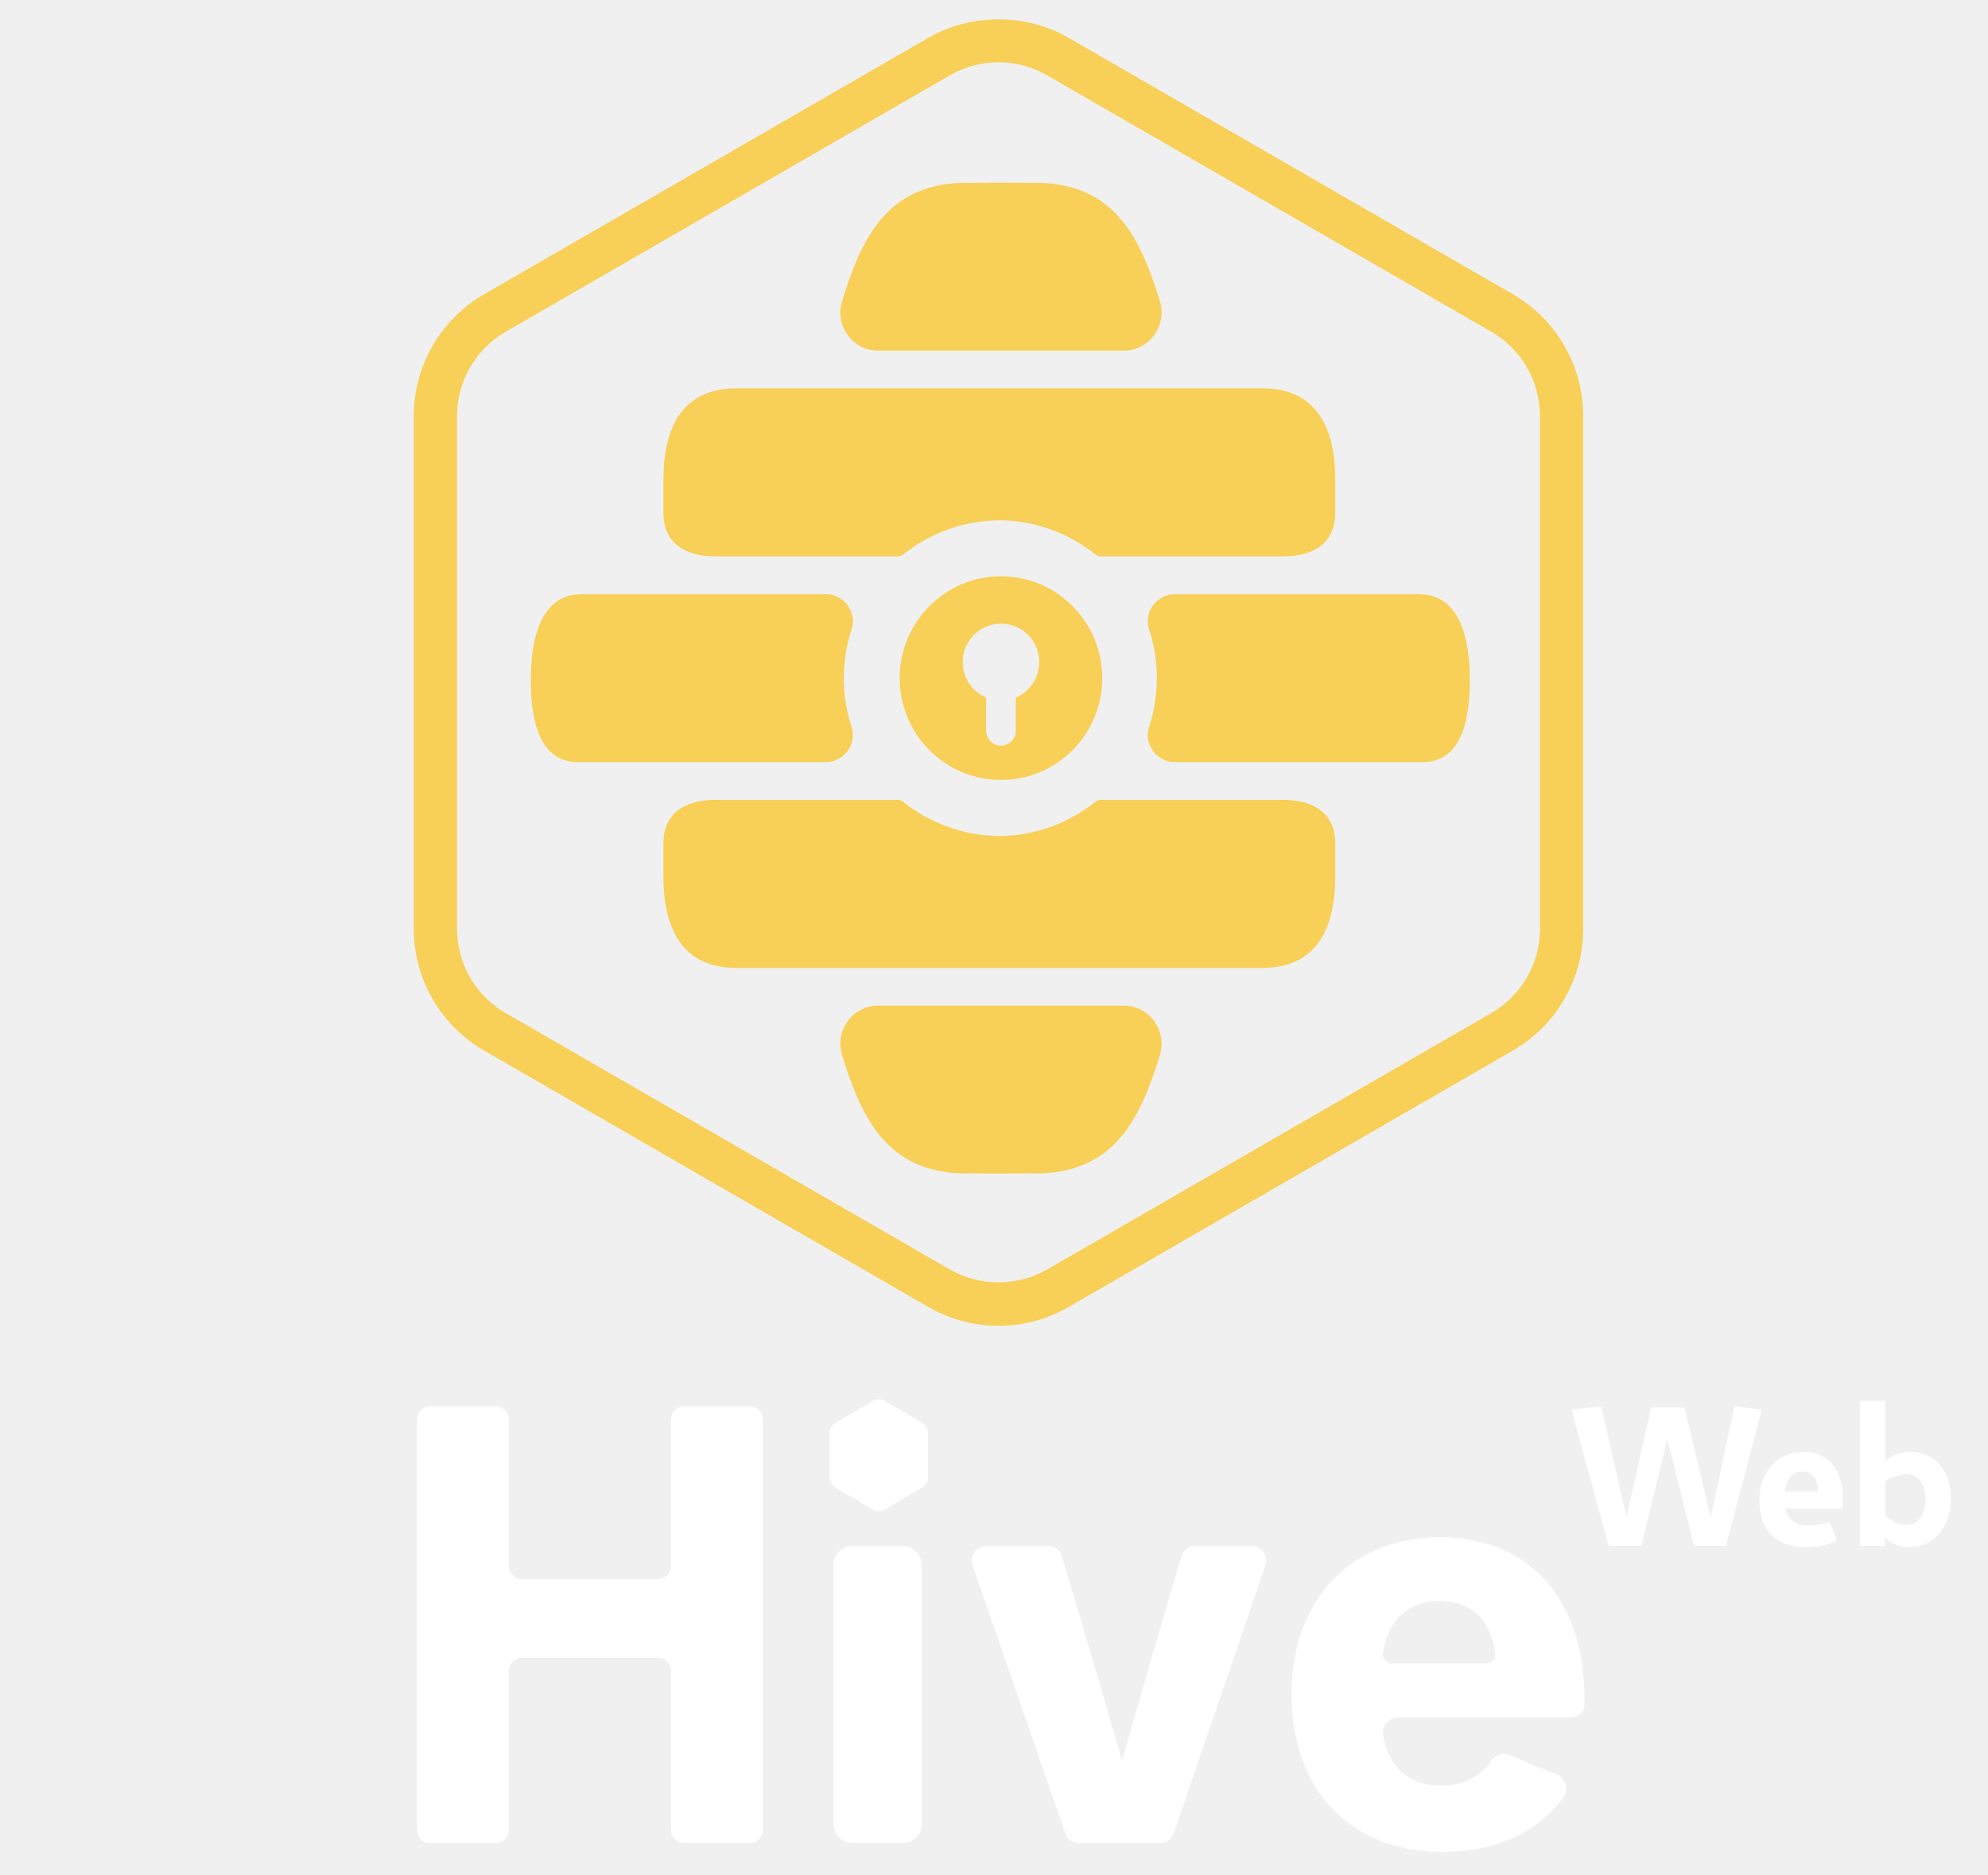
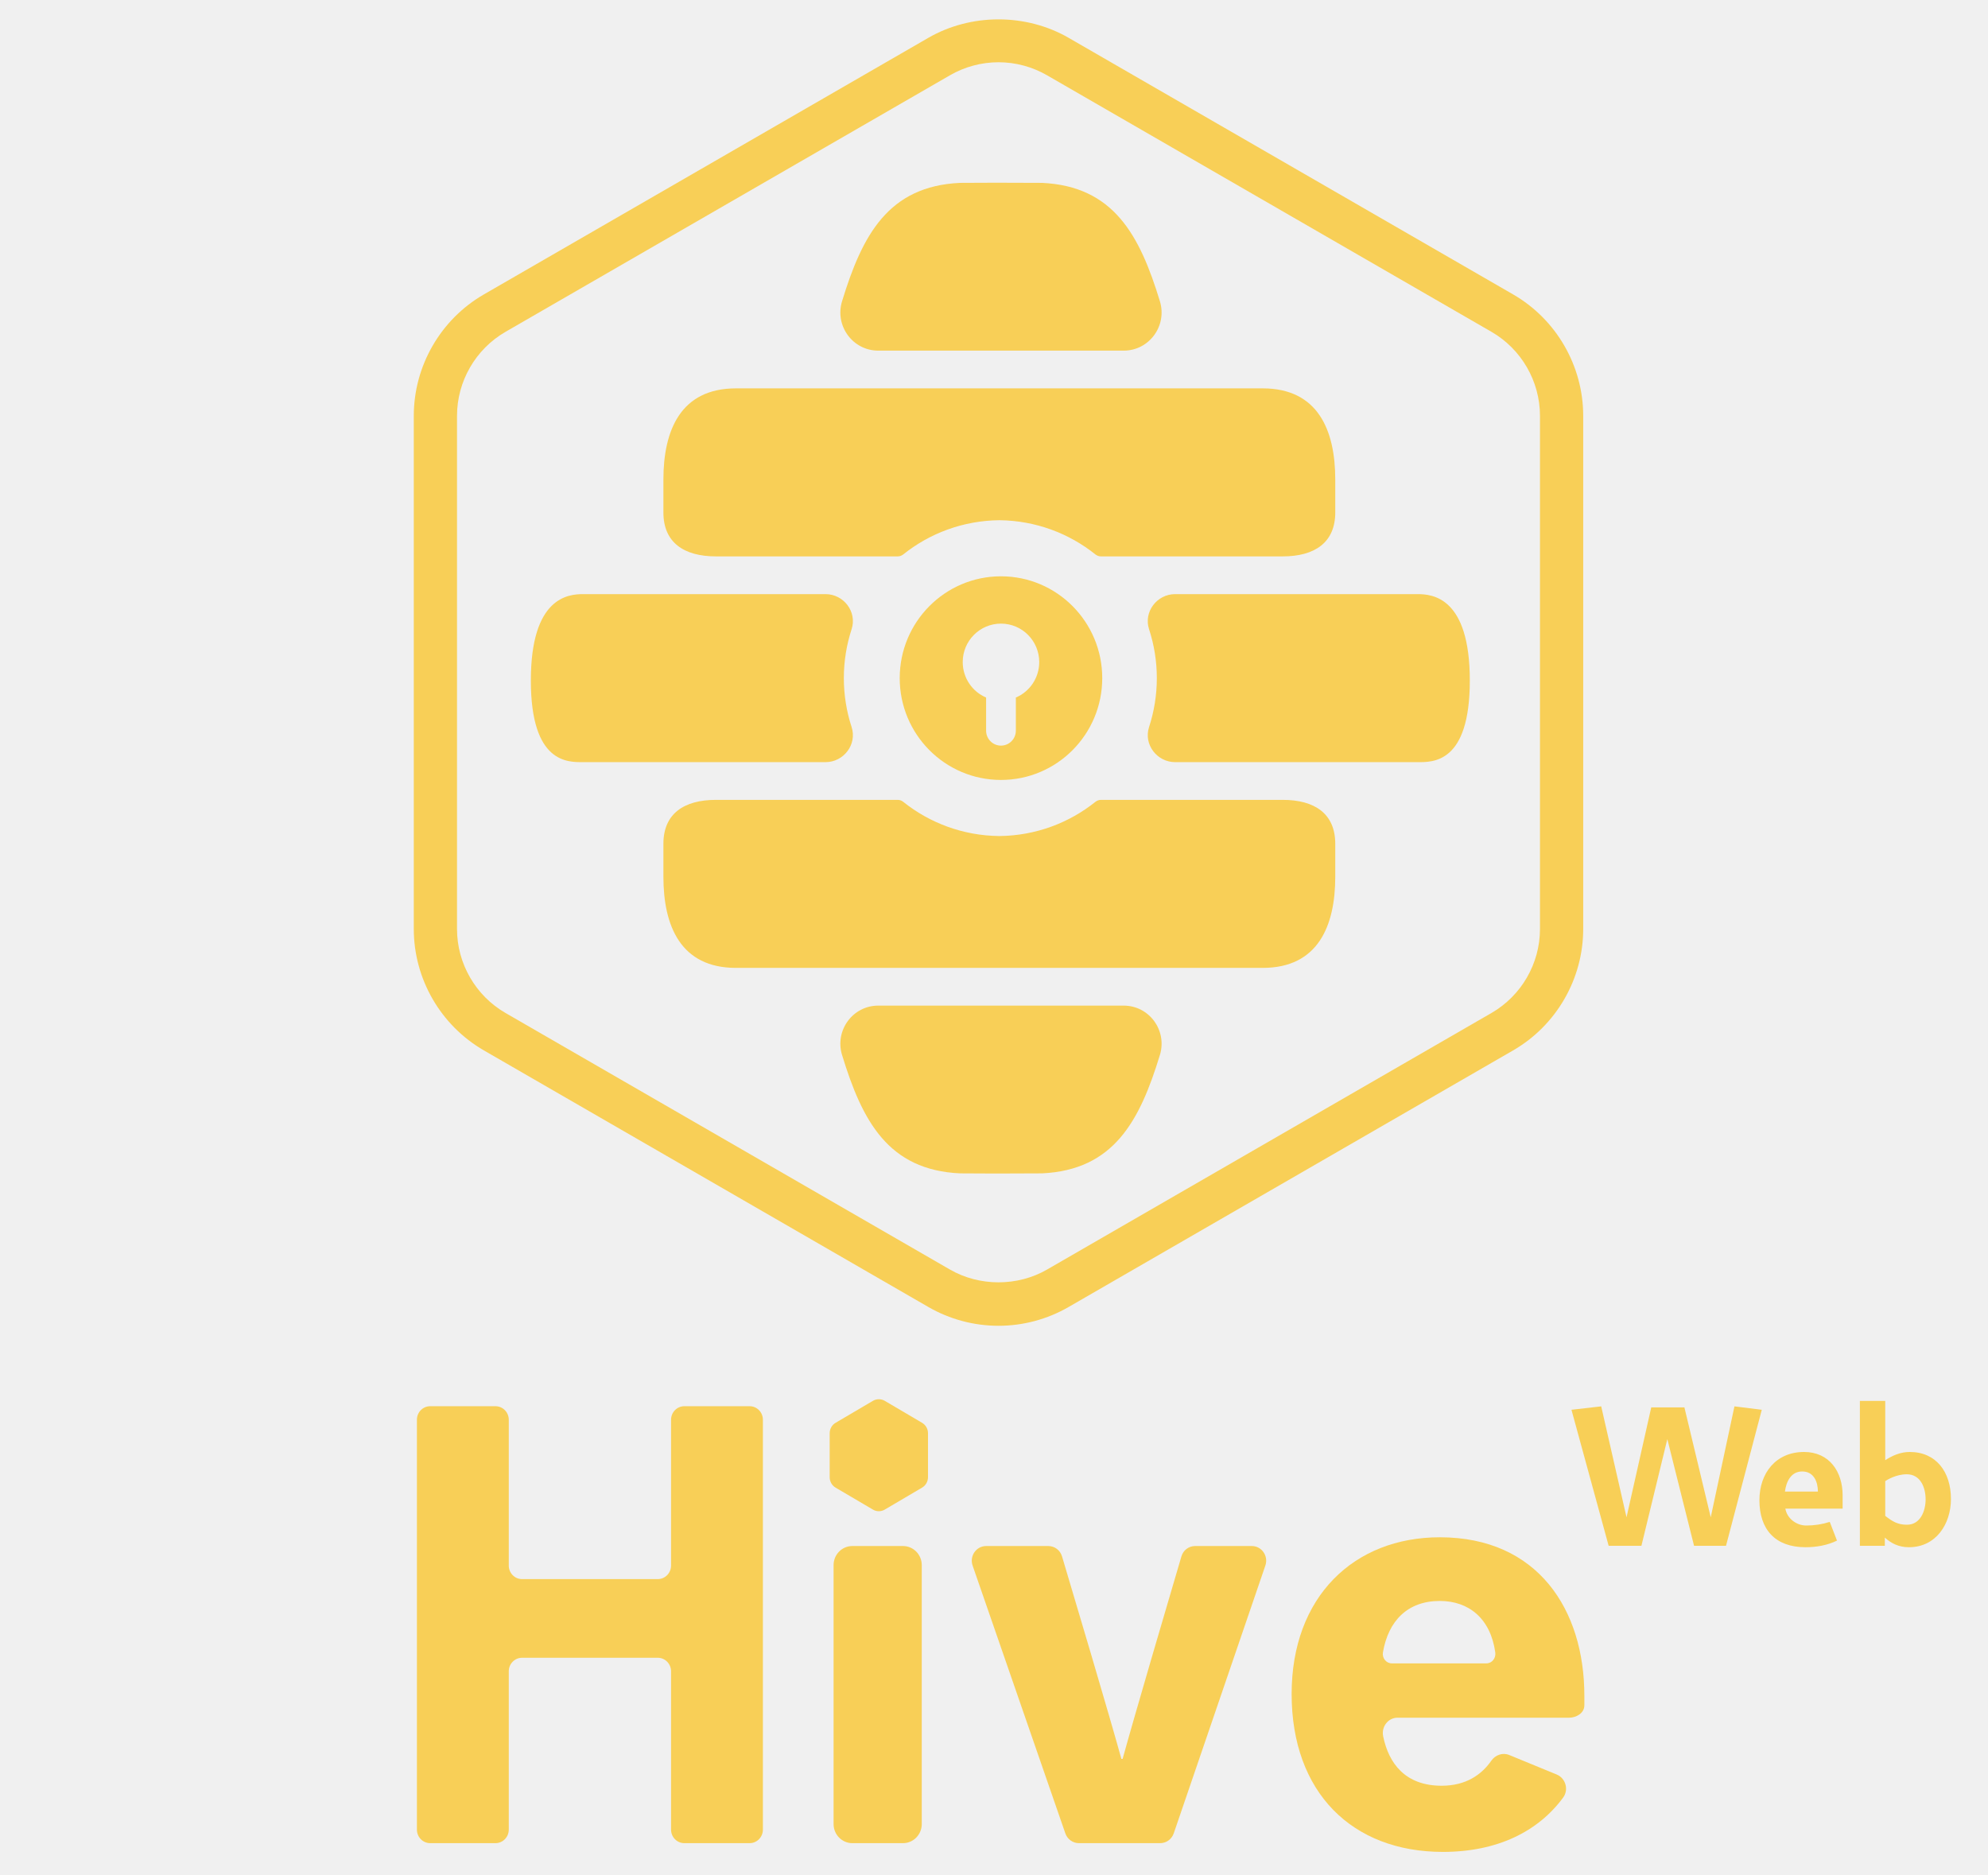
<svg xmlns="http://www.w3.org/2000/svg" width="105px" height="99px" viewBox="0 0 105 99" version="1.1">
-   <description>Created with ${EXECUTABLE_NAME}.</description>
  <defs />
  <g id="branding" stroke="none" stroke-width="1" fill="none" fill-rule="evenodd">
-     <g id="logo-stack">
-       <g id="logotype" transform="translate(22, 74)" fill="#FFFFFF">
+     <g id="logo-stack" fill="#F8CF57">
+       <g id="logotype" transform="translate(22, 74)">
        <path d="M0.721,0.275 L4.17,0.275 C4.557,0.275 4.872,0.595 4.872,0.99 L4.872,8.692 C4.872,9.087 5.186,9.407 5.573,9.407 L12.741,9.407 C13.129,9.407 13.443,9.087 13.443,8.692 L13.443,0.99 C13.443,0.595 13.757,0.275 14.144,0.275 L17.593,0.275 C17.98,0.275 18.294,0.595 18.294,0.99 L18.294,22.639 C18.294,23.034 17.98,23.354 17.593,23.354 L14.144,23.354 C13.757,23.354 13.443,23.034 13.443,22.639 L13.443,14.277 C13.443,13.882 13.129,13.562 12.741,13.562 L5.573,13.562 C5.186,13.562 4.872,13.882 4.872,14.277 L4.872,22.639 C4.872,23.034 4.557,23.354 4.17,23.354 L0.721,23.354 C0.334,23.354 0.02,23.034 0.02,22.639 L0.02,0.99 C0.02,0.595 0.334,0.275 0.721,0.275" id="Fill-9" />
        <path d="M23.017,7.66 L25.694,7.66 C26.241,7.66 26.685,8.112 26.685,8.669 L26.685,22.345 C26.685,22.902 26.241,23.354 25.694,23.354 L23.017,23.354 C22.47,23.354 22.027,22.902 22.027,22.345 L22.027,8.669 C22.027,8.112 22.47,7.66 23.017,7.66" id="Fill-10" />
        <path d="M33.366,7.66 C33.701,7.66 33.994,7.878 34.092,8.204 C34.666,10.128 36.597,16.611 37.228,18.903 L37.293,18.903 C37.923,16.612 39.83,10.133 40.399,8.207 C40.495,7.879 40.789,7.66 41.125,7.66 L44.116,7.66 C44.639,7.66 45.005,8.186 44.833,8.689 L39.994,22.835 C39.887,23.146 39.599,23.354 39.276,23.354 L34.984,23.354 C34.662,23.354 34.375,23.147 34.268,22.837 L29.37,8.692 C29.196,8.188 29.562,7.66 30.086,7.66 L33.366,7.66 Z" id="Fill-11" />
        <path d="M54.047,7.198 C49.519,7.198 46.22,10.331 46.22,15.474 C46.22,20.683 49.422,23.816 54.209,23.816 C57.078,23.816 59.238,22.743 60.561,20.945 C60.867,20.529 60.694,19.923 60.219,19.728 L57.711,18.697 C57.364,18.555 56.98,18.693 56.763,19.004 C56.256,19.73 55.438,20.321 54.144,20.321 C52.215,20.321 51.344,19.132 51.054,17.708 C50.952,17.204 51.314,16.727 51.818,16.727 L60.892,16.727 C61.213,16.727 61.681,16.516 61.681,16.069 L61.681,15.573 C61.681,11.023 59.222,7.198 54.047,7.198 L54.047,7.198 Z M56.505,13.858 L51.513,13.858 C51.212,13.858 50.991,13.576 51.043,13.275 C51.324,11.625 52.333,10.561 54.047,10.561 C55.574,10.561 56.728,11.485 56.976,13.283 C57.017,13.583 56.802,13.858 56.505,13.858 L56.505,13.858 Z" id="Fill-12" />
        <path d="M24.417,5.821 C24.308,5.821 24.2,5.792 24.106,5.736 L22.132,4.575 C21.94,4.462 21.821,4.251 21.821,4.025 L21.821,1.701 C21.821,1.475 21.94,1.265 22.132,1.152 L24.106,-0.01 C24.295,-0.121 24.54,-0.121 24.729,-0.01 L26.702,1.152 C26.895,1.265 27.014,1.475 27.014,1.701 L27.014,4.025 C27.014,4.251 26.895,4.462 26.702,4.575 L24.729,5.736 C24.634,5.792 24.527,5.821 24.417,5.821" id="Fill-13" />
        <path d="M71.052,0.463 L69.608,0.283 L68.356,6.142 L66.965,0.336 L65.214,0.336 L63.908,6.142 L62.571,0.283 L61,0.463 L62.964,7.649 L64.694,7.649 L66.063,2.013 L67.475,7.649 L69.162,7.649 L71.052,0.463 Z M75.322,5.685 L75.322,4.985 C75.322,3.732 74.621,2.692 73.284,2.692 C71.798,2.692 70.927,3.807 70.927,5.24 C70.927,6.789 71.766,7.723 73.358,7.723 C73.92,7.723 74.504,7.628 75.024,7.373 L74.642,6.386 C74.239,6.513 73.825,6.577 73.4,6.577 C72.891,6.577 72.392,6.216 72.296,5.685 L75.322,5.685 Z M74.016,4.783 L72.275,4.783 C72.339,4.295 72.572,3.722 73.188,3.722 C73.804,3.722 74.016,4.274 74.016,4.783 Z M81.043,5.176 C81.043,3.743 80.257,2.692 78.867,2.692 C78.389,2.692 77.964,2.873 77.572,3.127 L77.572,-0.004 L76.234,-0.004 L76.234,7.649 L77.551,7.649 L77.551,7.214 C77.88,7.511 78.272,7.723 78.824,7.723 C80.257,7.723 81.043,6.492 81.043,5.176 Z M79.705,5.197 C79.705,5.792 79.44,6.535 78.718,6.535 C78.251,6.535 77.964,6.375 77.572,6.067 L77.572,4.231 C77.667,4.168 78.145,3.87 78.707,3.87 C79.429,3.87 79.705,4.56 79.705,5.197 Z" id="Web" />
      </g>
-       <g id="logo" transform="translate(22, 1)" fill="#F8CF57">
+       <g id="logo" transform="translate(22, 1)">
        <path d="M30.738,69.027 C29.439,69.027 28.159,68.684 27.034,68.035 L3.558,54.482 C1.274,53.163 -0.145,50.706 -0.145,48.069 L-0.145,20.964 C-0.145,18.326 1.274,15.868 3.558,14.55 L27.034,0.997 C29.283,-0.301 32.193,-0.301 34.44,0.997 L57.917,14.55 C60.201,15.868 61.62,18.326 61.62,20.964 L61.62,48.069 C61.62,50.706 60.201,53.163 57.917,54.482 L34.44,68.035 C33.317,68.684 32.036,69.027 30.738,69.027 L30.738,69.027 Z M30.738,2.288 C29.84,2.288 28.954,2.526 28.176,2.975 L4.7,16.527 C3.12,17.439 2.138,19.14 2.138,20.964 L2.138,48.069 C2.138,49.893 3.12,51.593 4.7,52.505 L28.176,66.058 C29.732,66.956 31.744,66.956 33.299,66.058 L56.775,52.505 C58.355,51.593 59.337,49.893 59.337,48.069 L59.337,20.964 C59.337,19.14 58.355,17.439 56.775,16.527 L33.299,2.975 C32.521,2.526 31.635,2.288 30.738,2.288 L30.738,2.288 Z" id="Fill-1" />
        <path d="M44.692,19.513 L16.872,19.513 C13.953,19.513 13.039,21.725 13.039,24.328 L13.039,26.07 C13.039,27.652 14.119,28.388 15.816,28.388 L25.414,28.388 C25.521,28.388 25.624,28.351 25.707,28.284 C27.103,27.168 28.865,26.498 30.782,26.477 C32.699,26.498 34.461,27.168 35.856,28.284 C35.94,28.351 36.043,28.388 36.15,28.388 L45.748,28.388 C47.445,28.388 48.524,27.652 48.524,26.07 L48.524,24.328 C48.524,21.725 47.611,19.513 44.692,19.513" id="Fill-2" />
        <path d="M44.692,50.123 L16.872,50.123 C13.953,50.123 13.039,47.912 13.039,45.309 L13.039,43.567 C13.039,41.984 14.119,41.248 15.816,41.248 L25.414,41.248 C25.521,41.248 25.624,41.286 25.707,41.353 C27.103,42.469 28.865,43.139 30.782,43.159 C32.699,43.139 34.461,42.469 35.856,41.353 C35.94,41.286 36.043,41.248 36.15,41.248 L45.748,41.248 C47.445,41.248 48.524,41.984 48.524,43.567 L48.524,45.309 C48.524,47.912 47.611,50.123 44.692,50.123" id="Fill-3" />
        <path d="M22.569,34.818 C22.569,33.916 22.714,33.049 22.979,32.236 C23.279,31.318 22.562,30.381 21.601,30.381 L8.799,30.381 C8.006,30.381 6.038,30.551 6.038,34.946 C6.038,39.342 8.006,39.256 8.799,39.256 L21.601,39.256 C22.562,39.256 23.279,38.318 22.979,37.401 C22.714,36.588 22.569,35.721 22.569,34.818" id="Fill-4" />
        <path d="M39.1,34.818 C39.1,33.916 38.955,33.049 38.69,32.236 C38.39,31.318 39.107,30.381 40.068,30.381 L52.87,30.381 C53.664,30.381 55.631,30.551 55.631,34.946 C55.631,39.342 53.664,39.256 52.87,39.256 L40.068,39.256 C39.107,39.256 38.39,38.318 38.69,37.401 C38.955,36.588 39.1,35.721 39.1,34.818" id="Fill-5" />
        <path d="M30.868,29.44 C27.914,29.44 25.52,31.848 25.52,34.818 C25.52,37.789 27.914,40.196 30.868,40.196 C33.823,40.196 36.217,37.789 36.217,34.818 C36.217,31.848 33.823,29.44 30.868,29.44 L30.868,29.44 Z M31.654,35.843 L31.654,37.593 C31.654,38.029 31.303,38.383 30.868,38.383 C30.434,38.383 30.083,38.029 30.083,37.593 L30.083,35.843 C29.357,35.535 28.848,34.812 28.848,33.97 C28.848,32.848 29.752,31.939 30.868,31.939 C31.984,31.939 32.889,32.848 32.889,33.97 C32.889,34.812 32.38,35.535 31.654,35.843 L31.654,35.843 Z" id="Fill-6" />
        <path d="M37.352,52.116 L24.385,52.116 C23.039,52.116 22.08,53.428 22.474,54.721 C23.542,58.22 24.915,60.798 28.7,60.976 C28.765,60.98 29.554,60.982 30.397,60.984 L30.397,60.984 C30.473,60.984 30.557,60.984 30.639,60.984 C30.716,60.984 30.792,60.984 30.868,60.984 L30.868,60.984 C31.823,60.982 32.972,60.98 33.037,60.976 C36.822,60.798 38.195,58.22 39.263,54.721 C39.657,53.428 38.698,52.116 37.352,52.116" id="Fill-7" />
        <path d="M37.352,17.52 L24.385,17.52 C23.039,17.52 22.08,16.208 22.474,14.914 C23.542,11.416 24.915,8.838 28.7,8.659 C28.765,8.656 29.554,8.654 30.397,8.652 L30.397,8.651 C30.473,8.651 30.557,8.651 30.639,8.651 C30.716,8.651 30.792,8.651 30.868,8.651 L30.868,8.652 C31.823,8.654 32.972,8.656 33.037,8.659 C36.822,8.838 38.195,11.416 39.263,14.914 C39.657,16.208 38.698,17.52 37.352,17.52" id="Fill-8" />
      </g>
    </g>
  </g>
</svg>
